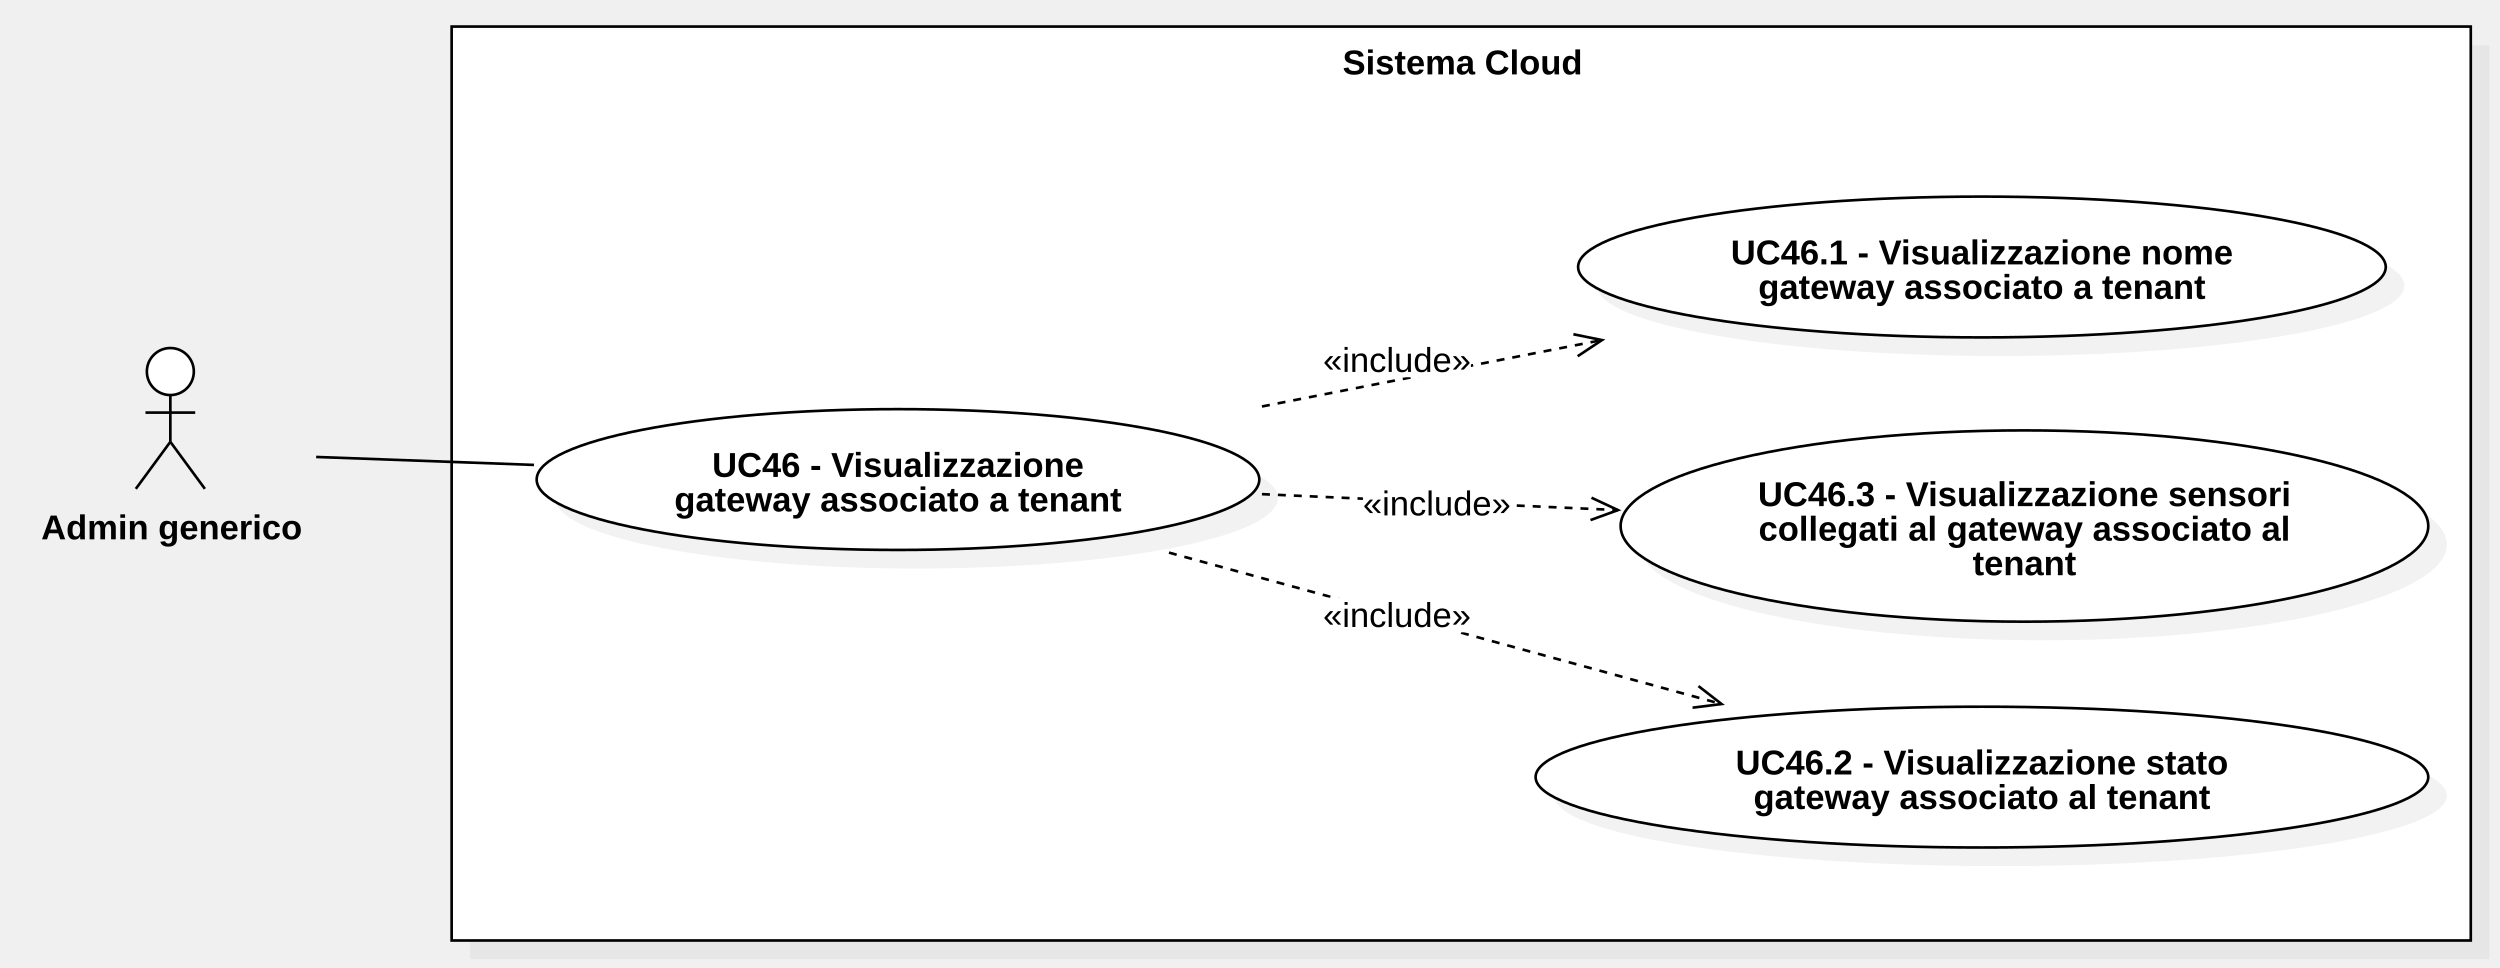
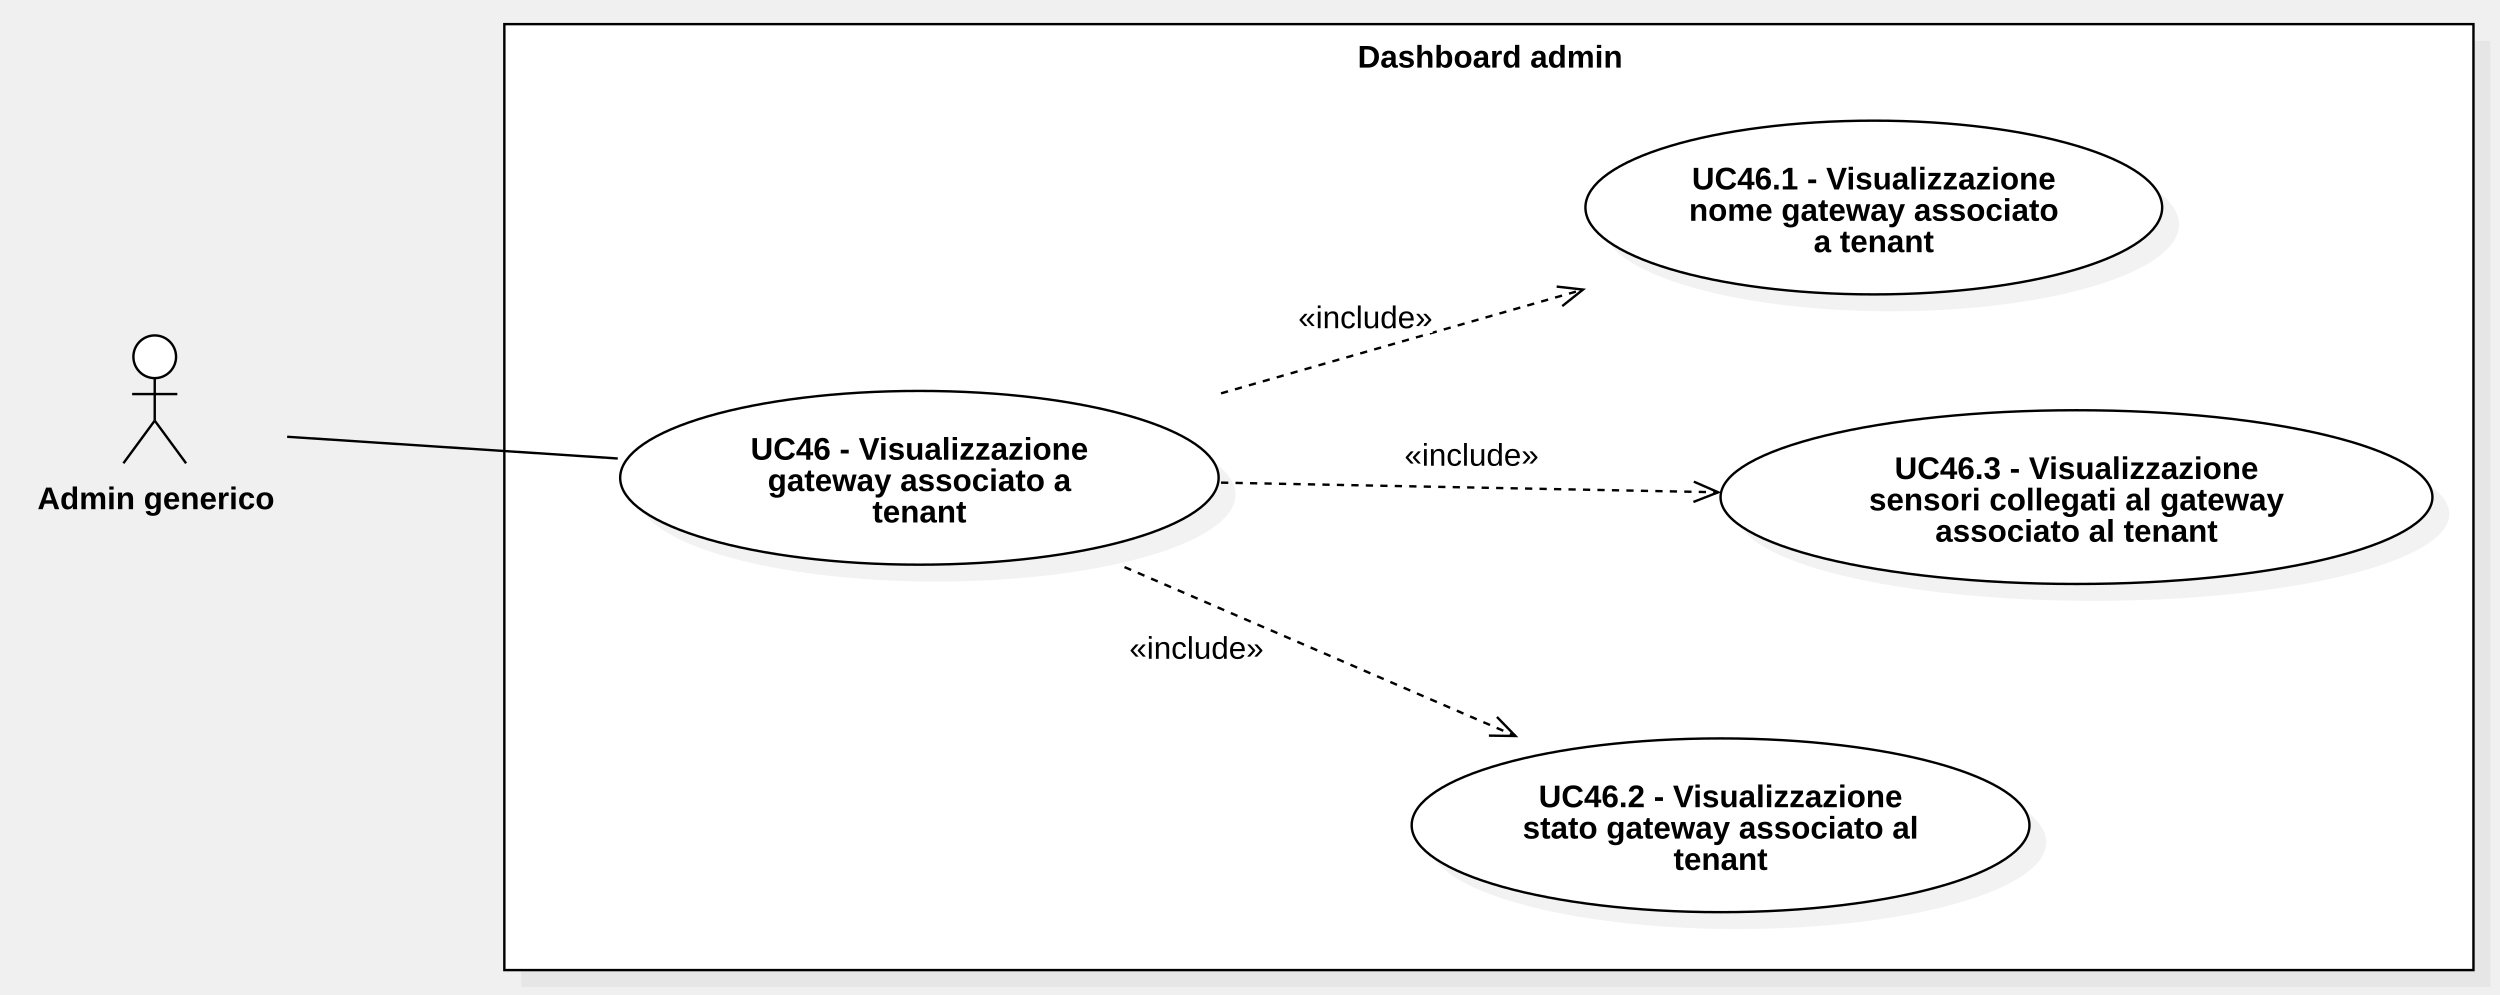
- <svg xmlns="http://www.w3.org/2000/svg" version="1.1" width="941" height="364">
+ <svg xmlns="http://www.w3.org/2000/svg" version="1.1" width="1036" height="412">
  <defs />
  <g>
    <g>
-       <rect fill="#C0C0C0" stroke="none" x="548" y="397" width="760" height="344" transform="matrix(1 0 0 1 -371 -380)" fill-opacity="0.2" />
+       <rect fill="#C0C0C0" stroke="none" x="681" y="478" width="816" height="392" transform="matrix(1 0 0 1 -465 -461)" fill-opacity="0.2" />
    </g>
    <g>
-       <rect fill="#ffffff" stroke="none" x="541" y="390" width="760" height="344" transform="matrix(1 0 0 1 -371 -380)" />
+       <rect fill="#ffffff" stroke="none" x="674" y="471" width="816" height="392" transform="matrix(1 0 0 1 -465 -461)" />
    </g>
    <g>
-       <path fill="none" stroke="#000000" paint-order="fill stroke markers" d=" M 170 10 L 930 10 L 930 354 L 170 354 L 170 10 Z Z" stroke-miterlimit="10" stroke-dasharray="" />
+       <path fill="none" stroke="#000000" paint-order="fill stroke markers" d=" M 209 10 L 1025 10 L 1025 402 L 209 402 L 209 10 Z Z" stroke-miterlimit="10" stroke-dasharray="" />
    </g>
    <g>
      <g>
        <path fill="none" stroke="none" />
-         <text fill="#000000" stroke="none" font-family="Arial" font-size="13px" font-style="normal" font-weight="bold" text-decoration="undefined" x="921.5" y="403.5" text-anchor="middle" dominant-baseline="central" transform="matrix(1 0 0 1 -371 -380)">Sistema Cloud</text>
+         <text fill="#000000" stroke="none" font-family="Arial" font-size="13px" font-style="normal" font-weight="bold" text-decoration="undefined" x="1082.5" y="484.5" text-anchor="middle" dominant-baseline="central" transform="matrix(1 0 0 1 -465 -461)">Dashboard admin</text>
      </g>
    </g>
    <g>
-       <path fill="#ffffff" stroke="none" paint-order="stroke fill markers" d=" M 55.278 139.85 C 55.278 134.962 59.236 131 64.118 131 C 69 131 72.958 134.962 72.958 139.85 C 72.958 144.738 69 148.7 64.118 148.7 C 59.236 148.7 55.278 144.738 55.278 139.85 Z" />
+       <path fill="#ffffff" stroke="none" paint-order="stroke fill markers" d=" M 55.278 147.85 C 55.278 142.962 59.236 139 64.118 139 C 69 139 72.958 142.962 72.958 147.85 C 72.958 152.738 69 156.7 64.118 156.7 C 59.236 156.7 55.278 152.738 55.278 147.85 Z" />
    </g>
    <g>
-       <path fill="none" stroke="#000000" paint-order="fill stroke markers" d=" M 55.278 139.85 C 55.278 134.962 59.236 131 64.118 131 C 69 131 72.958 134.962 72.958 139.85 C 72.958 144.738 69 148.7 64.118 148.7 C 59.236 148.7 55.278 144.738 55.278 139.85 Z" stroke-miterlimit="10" stroke-dasharray="" />
+       <path fill="none" stroke="#000000" paint-order="fill stroke markers" d=" M 55.278 147.85 C 55.278 142.962 59.236 139 64.118 139 C 69 139 72.958 142.962 72.958 147.85 C 72.958 152.738 69 156.7 64.118 156.7 C 59.236 156.7 55.278 152.738 55.278 147.85 Z" stroke-miterlimit="10" stroke-dasharray="" />
    </g>
    <g>
-       <path fill="none" stroke="#000000" paint-order="fill stroke markers" d=" M 64.118 148.7 L 64.118 166.3" stroke-miterlimit="10" stroke-dasharray="" />
+       <path fill="none" stroke="#000000" paint-order="fill stroke markers" d=" M 64.118 156.7 L 64.118 174.3" stroke-miterlimit="10" stroke-dasharray="" />
    </g>
    <g>
-       <path fill="none" stroke="#000000" paint-order="fill stroke markers" d=" M 54.758 155.3 L 73.478 155.3" stroke-miterlimit="10" stroke-dasharray="" />
+       <path fill="none" stroke="#000000" paint-order="fill stroke markers" d=" M 54.758 163.3 L 73.478 163.3" stroke-miterlimit="10" stroke-dasharray="" />
    </g>
    <g>
-       <path fill="none" stroke="#000000" paint-order="fill stroke markers" d=" M 64.118 166.3 L 51.118 184" stroke-miterlimit="10" stroke-dasharray="" />
+       <path fill="none" stroke="#000000" paint-order="fill stroke markers" d=" M 64.118 174.3 L 51.118 192" stroke-miterlimit="10" stroke-dasharray="" />
    </g>
    <g>
-       <path fill="none" stroke="#000000" paint-order="fill stroke markers" d=" M 64.118 166.3 L 77.118 184" stroke-miterlimit="10" stroke-dasharray="" />
+       <path fill="none" stroke="#000000" paint-order="fill stroke markers" d=" M 64.118 174.3 L 77.118 192" stroke-miterlimit="10" stroke-dasharray="" />
    </g>
    <g>
      <g>
        <path fill="none" stroke="none" />
-         <text fill="#000000" stroke="none" font-family="Arial" font-size="13px" font-style="normal" font-weight="bold" text-decoration="undefined" x="435.618" y="578.5" text-anchor="middle" dominant-baseline="central" transform="matrix(1 0 0 1 -371 -380)">Admin generico</text>
+         <text fill="#000000" stroke="none" font-family="Arial" font-size="13px" font-style="normal" font-weight="bold" text-decoration="undefined" x="529.618" y="667.5" text-anchor="middle" dominant-baseline="central" transform="matrix(1 0 0 1 -465 -461)">Admin generico</text>
      </g>
    </g>
    <g>
-       <path fill="#C0C0C0" stroke="none" paint-order="stroke fill markers" d=" M 209 187.5 C 209 172.864 269.889 161 345 161 C 420.111 161 481 172.864 481 187.5 C 481 202.136 420.111 214 345 214 C 269.889 214 209 202.136 209 187.5 Z" fill-opacity="0.2" />
+       <path fill="#C0C0C0" stroke="none" paint-order="stroke fill markers" d=" M 264 205 C 264 185.118 319.517 169 388 169 C 456.483 169 512 185.118 512 205 C 512 224.882 456.483 241 388 241 C 319.517 241 264 224.882 264 205 Z" fill-opacity="0.2" />
    </g>
    <g>
-       <path fill="#ffffff" stroke="none" paint-order="stroke fill markers" d=" M 202 180.5 C 202 165.864 262.889 154 338 154 C 413.111 154 474 165.864 474 180.5 C 474 195.136 413.111 207 338 207 C 262.889 207 202 195.136 202 180.5 Z" />
+       <path fill="#ffffff" stroke="none" paint-order="stroke fill markers" d=" M 257 198 C 257 178.118 312.517 162 381 162 C 449.483 162 505 178.118 505 198 C 505 217.882 449.483 234 381 234 C 312.517 234 257 217.882 257 198 Z" />
    </g>
    <g>
-       <path fill="none" stroke="#000000" paint-order="fill stroke markers" d=" M 202 180.5 C 202 165.864 262.889 154 338 154 C 413.111 154 474 165.864 474 180.5 C 474 195.136 413.111 207 338 207 C 262.889 207 202 195.136 202 180.5 Z" stroke-miterlimit="10" stroke-dasharray="" />
+       <path fill="none" stroke="#000000" paint-order="fill stroke markers" d=" M 257 198 C 257 178.118 312.517 162 381 162 C 449.483 162 505 178.118 505 198 C 505 217.882 449.483 234 381 234 C 312.517 234 257 217.882 257 198 Z" stroke-miterlimit="10" stroke-dasharray="" />
    </g>
    <g>
      <g>
        <path fill="none" stroke="none" />
-         <text fill="#000000" stroke="none" font-family="Arial" font-size="13px" font-style="normal" font-weight="bold" text-decoration="undefined" x="709" y="555" text-anchor="middle" dominant-baseline="central" transform="matrix(1 0 0 1 -371 -380)">UC46 - Visualizzazione</text>
-         <text fill="#000000" stroke="none" font-family="Arial" font-size="13px" font-style="normal" font-weight="bold" text-decoration="undefined" x="709" y="568" text-anchor="middle" dominant-baseline="central" transform="matrix(1 0 0 1 -371 -380)">gateway associato a tenant</text>
+         <text fill="#000000" stroke="none" font-family="Arial" font-size="13px" font-style="normal" font-weight="bold" text-decoration="undefined" x="846" y="647" text-anchor="middle" dominant-baseline="central" transform="matrix(1 0 0 1 -465 -461)">UC46 - Visualizzazione</text>
+         <text fill="#000000" stroke="none" font-family="Arial" font-size="13px" font-style="normal" font-weight="bold" text-decoration="undefined" x="846" y="660" text-anchor="middle" dominant-baseline="central" transform="matrix(1 0 0 1 -465 -461)">gateway associato a</text>
+         <text fill="#000000" stroke="none" font-family="Arial" font-size="13px" font-style="normal" font-weight="bold" text-decoration="undefined" x="846" y="673" text-anchor="middle" dominant-baseline="central" transform="matrix(1 0 0 1 -465 -461)">tenant</text>
      </g>
    </g>
    <g>
-       <path fill="#C0C0C0" stroke="none" paint-order="stroke fill markers" d=" M 601 107.5 C 601 92.864 669.053 81 753 81 C 836.947 81 905 92.864 905 107.5 C 905 122.136 836.947 134 753 134 C 669.053 134 601 122.136 601 107.5 Z" fill-opacity="0.2" />
+       <path fill="#C0C0C0" stroke="none" paint-order="stroke fill markers" d=" M 664 93 C 664 73.118 717.502 57 783.5 57 C 849.498 57 903 73.118 903 93 C 903 112.882 849.498 129 783.5 129 C 717.502 129 664 112.882 664 93 Z" fill-opacity="0.2" />
    </g>
    <g>
-       <path fill="#ffffff" stroke="none" paint-order="stroke fill markers" d=" M 594 100.5 C 594 85.864 662.053 74 746 74 C 829.947 74 898 85.864 898 100.5 C 898 115.136 829.947 127 746 127 C 662.053 127 594 115.136 594 100.5 Z" />
+       <path fill="#ffffff" stroke="none" paint-order="stroke fill markers" d=" M 657 86 C 657 66.118 710.502 50 776.5 50 C 842.498 50 896 66.118 896 86 C 896 105.882 842.498 122 776.5 122 C 710.502 122 657 105.882 657 86 Z" />
    </g>
    <g>
-       <path fill="none" stroke="#000000" paint-order="fill stroke markers" d=" M 594 100.5 C 594 85.864 662.053 74 746 74 C 829.947 74 898 85.864 898 100.5 C 898 115.136 829.947 127 746 127 C 662.053 127 594 115.136 594 100.5 Z" stroke-miterlimit="10" stroke-dasharray="" />
+       <path fill="none" stroke="#000000" paint-order="fill stroke markers" d=" M 657 86 C 657 66.118 710.502 50 776.5 50 C 842.498 50 896 66.118 896 86 C 896 105.882 842.498 122 776.5 122 C 710.502 122 657 105.882 657 86 Z" stroke-miterlimit="10" stroke-dasharray="" />
    </g>
    <g>
      <g>
        <path fill="none" stroke="none" />
-         <text fill="#000000" stroke="none" font-family="Arial" font-size="13px" font-style="normal" font-weight="bold" text-decoration="undefined" x="1117" y="475" text-anchor="middle" dominant-baseline="central" transform="matrix(1 0 0 1 -371 -380)">UC46.1 - Visualizzazione nome</text>
-         <text fill="#000000" stroke="none" font-family="Arial" font-size="13px" font-style="normal" font-weight="bold" text-decoration="undefined" x="1117" y="488" text-anchor="middle" dominant-baseline="central" transform="matrix(1 0 0 1 -371 -380)">gateway associato a tenant</text>
+         <text fill="#000000" stroke="none" font-family="Arial" font-size="13px" font-style="normal" font-weight="bold" text-decoration="undefined" x="1241.5" y="535" text-anchor="middle" dominant-baseline="central" transform="matrix(1 0 0 1 -465 -461)">UC46.1 - Visualizzazione</text>
+         <text fill="#000000" stroke="none" font-family="Arial" font-size="13px" font-style="normal" font-weight="bold" text-decoration="undefined" x="1241.5" y="548" text-anchor="middle" dominant-baseline="central" transform="matrix(1 0 0 1 -465 -461)">nome gateway associato</text>
+         <text fill="#000000" stroke="none" font-family="Arial" font-size="13px" font-style="normal" font-weight="bold" text-decoration="undefined" x="1241.5" y="561" text-anchor="middle" dominant-baseline="central" transform="matrix(1 0 0 1 -465 -461)">a tenant</text>
      </g>
    </g>
    <g>
-       <path fill="#C0C0C0" stroke="none" paint-order="stroke fill markers" d=" M 585 299.5 C 585 284.864 660.216 273 753 273 C 845.784 273 921 284.864 921 299.5 C 921 314.136 845.784 326 753 326 C 660.216 326 585 314.136 585 299.5 Z" fill-opacity="0.2" />
+       <path fill="#C0C0C0" stroke="none" paint-order="stroke fill markers" d=" M 592 349 C 592 329.118 649.308 313 720 313 C 790.692 313 848 329.118 848 349 C 848 368.882 790.692 385 720 385 C 649.308 385 592 368.882 592 349 Z" fill-opacity="0.2" />
    </g>
    <g>
-       <path fill="#ffffff" stroke="none" paint-order="stroke fill markers" d=" M 578 292.5 C 578 277.864 653.216 266 746 266 C 838.784 266 914 277.864 914 292.5 C 914 307.136 838.784 319 746 319 C 653.216 319 578 307.136 578 292.5 Z" />
+       <path fill="#ffffff" stroke="none" paint-order="stroke fill markers" d=" M 585 342 C 585 322.118 642.308 306 713 306 C 783.692 306 841 322.118 841 342 C 841 361.882 783.692 378 713 378 C 642.308 378 585 361.882 585 342 Z" />
    </g>
    <g>
-       <path fill="none" stroke="#000000" paint-order="fill stroke markers" d=" M 578 292.5 C 578 277.864 653.216 266 746 266 C 838.784 266 914 277.864 914 292.5 C 914 307.136 838.784 319 746 319 C 653.216 319 578 307.136 578 292.5 Z" stroke-miterlimit="10" stroke-dasharray="" />
+       <path fill="none" stroke="#000000" paint-order="fill stroke markers" d=" M 585 342 C 585 322.118 642.308 306 713 306 C 783.692 306 841 322.118 841 342 C 841 361.882 783.692 378 713 378 C 642.308 378 585 361.882 585 342 Z" stroke-miterlimit="10" stroke-dasharray="" />
    </g>
    <g>
      <g>
        <path fill="none" stroke="none" />
-         <text fill="#000000" stroke="none" font-family="Arial" font-size="13px" font-style="normal" font-weight="bold" text-decoration="undefined" x="1117" y="667" text-anchor="middle" dominant-baseline="central" transform="matrix(1 0 0 1 -371 -380)">UC46.2 - Visualizzazione stato</text>
-         <text fill="#000000" stroke="none" font-family="Arial" font-size="13px" font-style="normal" font-weight="bold" text-decoration="undefined" x="1117" y="680" text-anchor="middle" dominant-baseline="central" transform="matrix(1 0 0 1 -371 -380)">gateway associato al tenant</text>
+         <text fill="#000000" stroke="none" font-family="Arial" font-size="13px" font-style="normal" font-weight="bold" text-decoration="undefined" x="1178" y="791" text-anchor="middle" dominant-baseline="central" transform="matrix(1 0 0 1 -465 -461)">UC46.2 - Visualizzazione</text>
+         <text fill="#000000" stroke="none" font-family="Arial" font-size="13px" font-style="normal" font-weight="bold" text-decoration="undefined" x="1178" y="804" text-anchor="middle" dominant-baseline="central" transform="matrix(1 0 0 1 -465 -461)">stato gateway associato al</text>
+         <text fill="#000000" stroke="none" font-family="Arial" font-size="13px" font-style="normal" font-weight="bold" text-decoration="undefined" x="1178" y="817" text-anchor="middle" dominant-baseline="central" transform="matrix(1 0 0 1 -465 -461)">tenant</text>
      </g>
    </g>
    <g>
-       <path fill="#C0C0C0" stroke="none" paint-order="stroke fill markers" d=" M 617 205 C 617 185.118 685.053 169 769 169 C 852.947 169 921 185.118 921 205 C 921 224.882 852.947 241 769 241 C 685.053 241 617 224.882 617 205 Z" fill-opacity="0.2" />
+       <path fill="#C0C0C0" stroke="none" paint-order="stroke fill markers" d=" M 720 213 C 720 193.118 786.038 177 867.5 177 C 948.962 177 1015 193.118 1015 213 C 1015 232.882 948.962 249 867.5 249 C 786.038 249 720 232.882 720 213 Z" fill-opacity="0.2" />
    </g>
    <g>
-       <path fill="#ffffff" stroke="none" paint-order="stroke fill markers" d=" M 610 198 C 610 178.118 678.053 162 762 162 C 845.947 162 914 178.118 914 198 C 914 217.882 845.947 234 762 234 C 678.053 234 610 217.882 610 198 Z" />
+       <path fill="#ffffff" stroke="none" paint-order="stroke fill markers" d=" M 713 206 C 713 186.118 779.038 170 860.5 170 C 941.962 170 1008 186.118 1008 206 C 1008 225.882 941.962 242 860.5 242 C 779.038 242 713 225.882 713 206 Z" />
    </g>
    <g>
-       <path fill="none" stroke="#000000" paint-order="fill stroke markers" d=" M 610 198 C 610 178.118 678.053 162 762 162 C 845.947 162 914 178.118 914 198 C 914 217.882 845.947 234 762 234 C 678.053 234 610 217.882 610 198 Z" stroke-miterlimit="10" stroke-dasharray="" />
+       <path fill="none" stroke="#000000" paint-order="fill stroke markers" d=" M 713 206 C 713 186.118 779.038 170 860.5 170 C 941.962 170 1008 186.118 1008 206 C 1008 225.882 941.962 242 860.5 242 C 779.038 242 713 225.882 713 206 Z" stroke-miterlimit="10" stroke-dasharray="" />
    </g>
    <g>
      <g>
        <path fill="none" stroke="none" />
-         <text fill="#000000" stroke="none" font-family="Arial" font-size="13px" font-style="normal" font-weight="bold" text-decoration="undefined" x="1133" y="566" text-anchor="middle" dominant-baseline="central" transform="matrix(1 0 0 1 -371 -380)">UC46.3 - Visualizzazione sensori</text>
-         <text fill="#000000" stroke="none" font-family="Arial" font-size="13px" font-style="normal" font-weight="bold" text-decoration="undefined" x="1133" y="579" text-anchor="middle" dominant-baseline="central" transform="matrix(1 0 0 1 -371 -380)">collegati al gateway associato al</text>
-         <text fill="#000000" stroke="none" font-family="Arial" font-size="13px" font-style="normal" font-weight="bold" text-decoration="undefined" x="1133" y="592" text-anchor="middle" dominant-baseline="central" transform="matrix(1 0 0 1 -371 -380)">tenant</text>
+         <text fill="#000000" stroke="none" font-family="Arial" font-size="13px" font-style="normal" font-weight="bold" text-decoration="undefined" x="1325.5" y="655" text-anchor="middle" dominant-baseline="central" transform="matrix(1 0 0 1 -465 -461)">UC46.3 - Visualizzazione</text>
+         <text fill="#000000" stroke="none" font-family="Arial" font-size="13px" font-style="normal" font-weight="bold" text-decoration="undefined" x="1325.5" y="668" text-anchor="middle" dominant-baseline="central" transform="matrix(1 0 0 1 -465 -461)">sensori collegati al gateway</text>
+         <text fill="#000000" stroke="none" font-family="Arial" font-size="13px" font-style="normal" font-weight="bold" text-decoration="undefined" x="1325.5" y="681" text-anchor="middle" dominant-baseline="central" transform="matrix(1 0 0 1 -465 -461)">associato al tenant</text>
      </g>
    </g>
    <g>
-       <path fill="none" stroke="#000000" paint-order="fill stroke markers" d=" M 475 153 L 603 128" stroke-miterlimit="10" stroke-dasharray="3" />
+       <path fill="none" stroke="#000000" paint-order="fill stroke markers" d=" M 506 163 L 656 120" stroke-miterlimit="10" stroke-dasharray="3" />
    </g>
    <g>
-       <path fill="none" stroke="#000000" paint-order="fill stroke markers" d=" M 593.833 134.08 L 603 128 L 592.219 125.817" stroke-miterlimit="10" stroke-dasharray="" />
+       <path fill="none" stroke="#000000" paint-order="fill stroke markers" d=" M 647.391 126.847 L 656 120 L 645.071 118.754" stroke-miterlimit="10" stroke-dasharray="" />
    </g>
    <g>
-       <rect fill="#ffffff" stroke="none" x="869" y="509" width="55.656" height="13" transform="matrix(1 0 0 1 -371 -380)" />
+       <rect fill="#ffffff" stroke="none" x="1003" y="586" width="55.656" height="13" transform="matrix(1 0 0 1 -465 -461)" />
    </g>
    <g>
      <g>
        <path fill="none" stroke="none" />
-         <text fill="#000000" stroke="none" font-family="Arial" font-size="13px" font-style="normal" font-weight="normal" text-decoration="undefined" x="896.828" y="515.5" text-anchor="middle" dominant-baseline="central" transform="matrix(1 0 0 1 -371 -380)">«include»</text>
+         <text fill="#000000" stroke="none" font-family="Arial" font-size="13px" font-style="normal" font-weight="normal" text-decoration="undefined" x="1030.828" y="592.5" text-anchor="middle" dominant-baseline="central" transform="matrix(1 0 0 1 -465 -461)">«include»</text>
      </g>
    </g>
    <g>
-       <path fill="none" stroke="#000000" paint-order="fill stroke markers" d=" M 475 186 L 609 192" stroke-miterlimit="10" stroke-dasharray="3" />
+       <path fill="none" stroke="#000000" paint-order="fill stroke markers" d=" M 506 200 L 712 204" stroke-miterlimit="10" stroke-dasharray="3" />
    </g>
    <g>
-       <path fill="none" stroke="#000000" paint-order="fill stroke markers" d=" M 598.659 195.751 L 609 192 L 599.036 187.34" stroke-miterlimit="10" stroke-dasharray="" />
+       <path fill="none" stroke="#000000" paint-order="fill stroke markers" d=" M 701.758 208.011 L 712 204 L 701.921 199.594" stroke-miterlimit="10" stroke-dasharray="" />
    </g>
    <g>
-       <rect fill="#ffffff" stroke="none" x="884" y="563" width="55.656" height="13" transform="matrix(1 0 0 1 -371 -380)" />
+       <rect fill="#ffffff" stroke="none" x="1047" y="643" width="55.656" height="13" transform="matrix(1 0 0 1 -465 -461)" />
    </g>
    <g>
      <g>
        <path fill="none" stroke="none" />
-         <text fill="#000000" stroke="none" font-family="Arial" font-size="13px" font-style="normal" font-weight="normal" text-decoration="undefined" x="911.828" y="569.5" text-anchor="middle" dominant-baseline="central" transform="matrix(1 0 0 1 -371 -380)">«include»</text>
+         <text fill="#000000" stroke="none" font-family="Arial" font-size="13px" font-style="normal" font-weight="normal" text-decoration="undefined" x="1074.828" y="649.5" text-anchor="middle" dominant-baseline="central" transform="matrix(1 0 0 1 -465 -461)">«include»</text>
      </g>
    </g>
    <g>
-       <path fill="none" stroke="#000000" paint-order="fill stroke markers" d=" M 440 208 L 648 265" stroke-miterlimit="10" stroke-dasharray="3" />
+       <path fill="none" stroke="#000000" paint-order="fill stroke markers" d=" M 466 235 L 628 305" stroke-miterlimit="10" stroke-dasharray="3" />
    </g>
    <g>
-       <path fill="none" stroke="#000000" paint-order="fill stroke markers" d=" M 637.086 266.374 L 648 265 L 639.311 258.254" stroke-miterlimit="10" stroke-dasharray="" />
+       <path fill="none" stroke="#000000" paint-order="fill stroke markers" d=" M 617.001 304.833 L 628 305 L 620.341 297.105" stroke-miterlimit="10" stroke-dasharray="" />
    </g>
    <g>
-       <rect fill="#ffffff" stroke="none" x="869" y="605" width="55.656" height="13" transform="matrix(1 0 0 1 -371 -380)" />
+       <rect fill="#ffffff" stroke="none" x="933" y="723" width="55.656" height="13" transform="matrix(1 0 0 1 -465 -461)" />
    </g>
    <g>
      <g>
        <path fill="none" stroke="none" />
-         <text fill="#000000" stroke="none" font-family="Arial" font-size="13px" font-style="normal" font-weight="normal" text-decoration="undefined" x="896.828" y="611.5" text-anchor="middle" dominant-baseline="central" transform="matrix(1 0 0 1 -371 -380)">«include»</text>
+         <text fill="#000000" stroke="none" font-family="Arial" font-size="13px" font-style="normal" font-weight="normal" text-decoration="undefined" x="960.828" y="729.5" text-anchor="middle" dominant-baseline="central" transform="matrix(1 0 0 1 -465 -461)">«include»</text>
      </g>
    </g>
    <g>
-       <path fill="none" stroke="#000000" paint-order="fill stroke markers" d=" M 201 175 L 119 172" stroke-miterlimit="10" stroke-dasharray="" />
+       <path fill="none" stroke="#000000" paint-order="fill stroke markers" d=" M 256 190 L 119 181" stroke-miterlimit="10" stroke-dasharray="" />
    </g>
  </g>
</svg>
